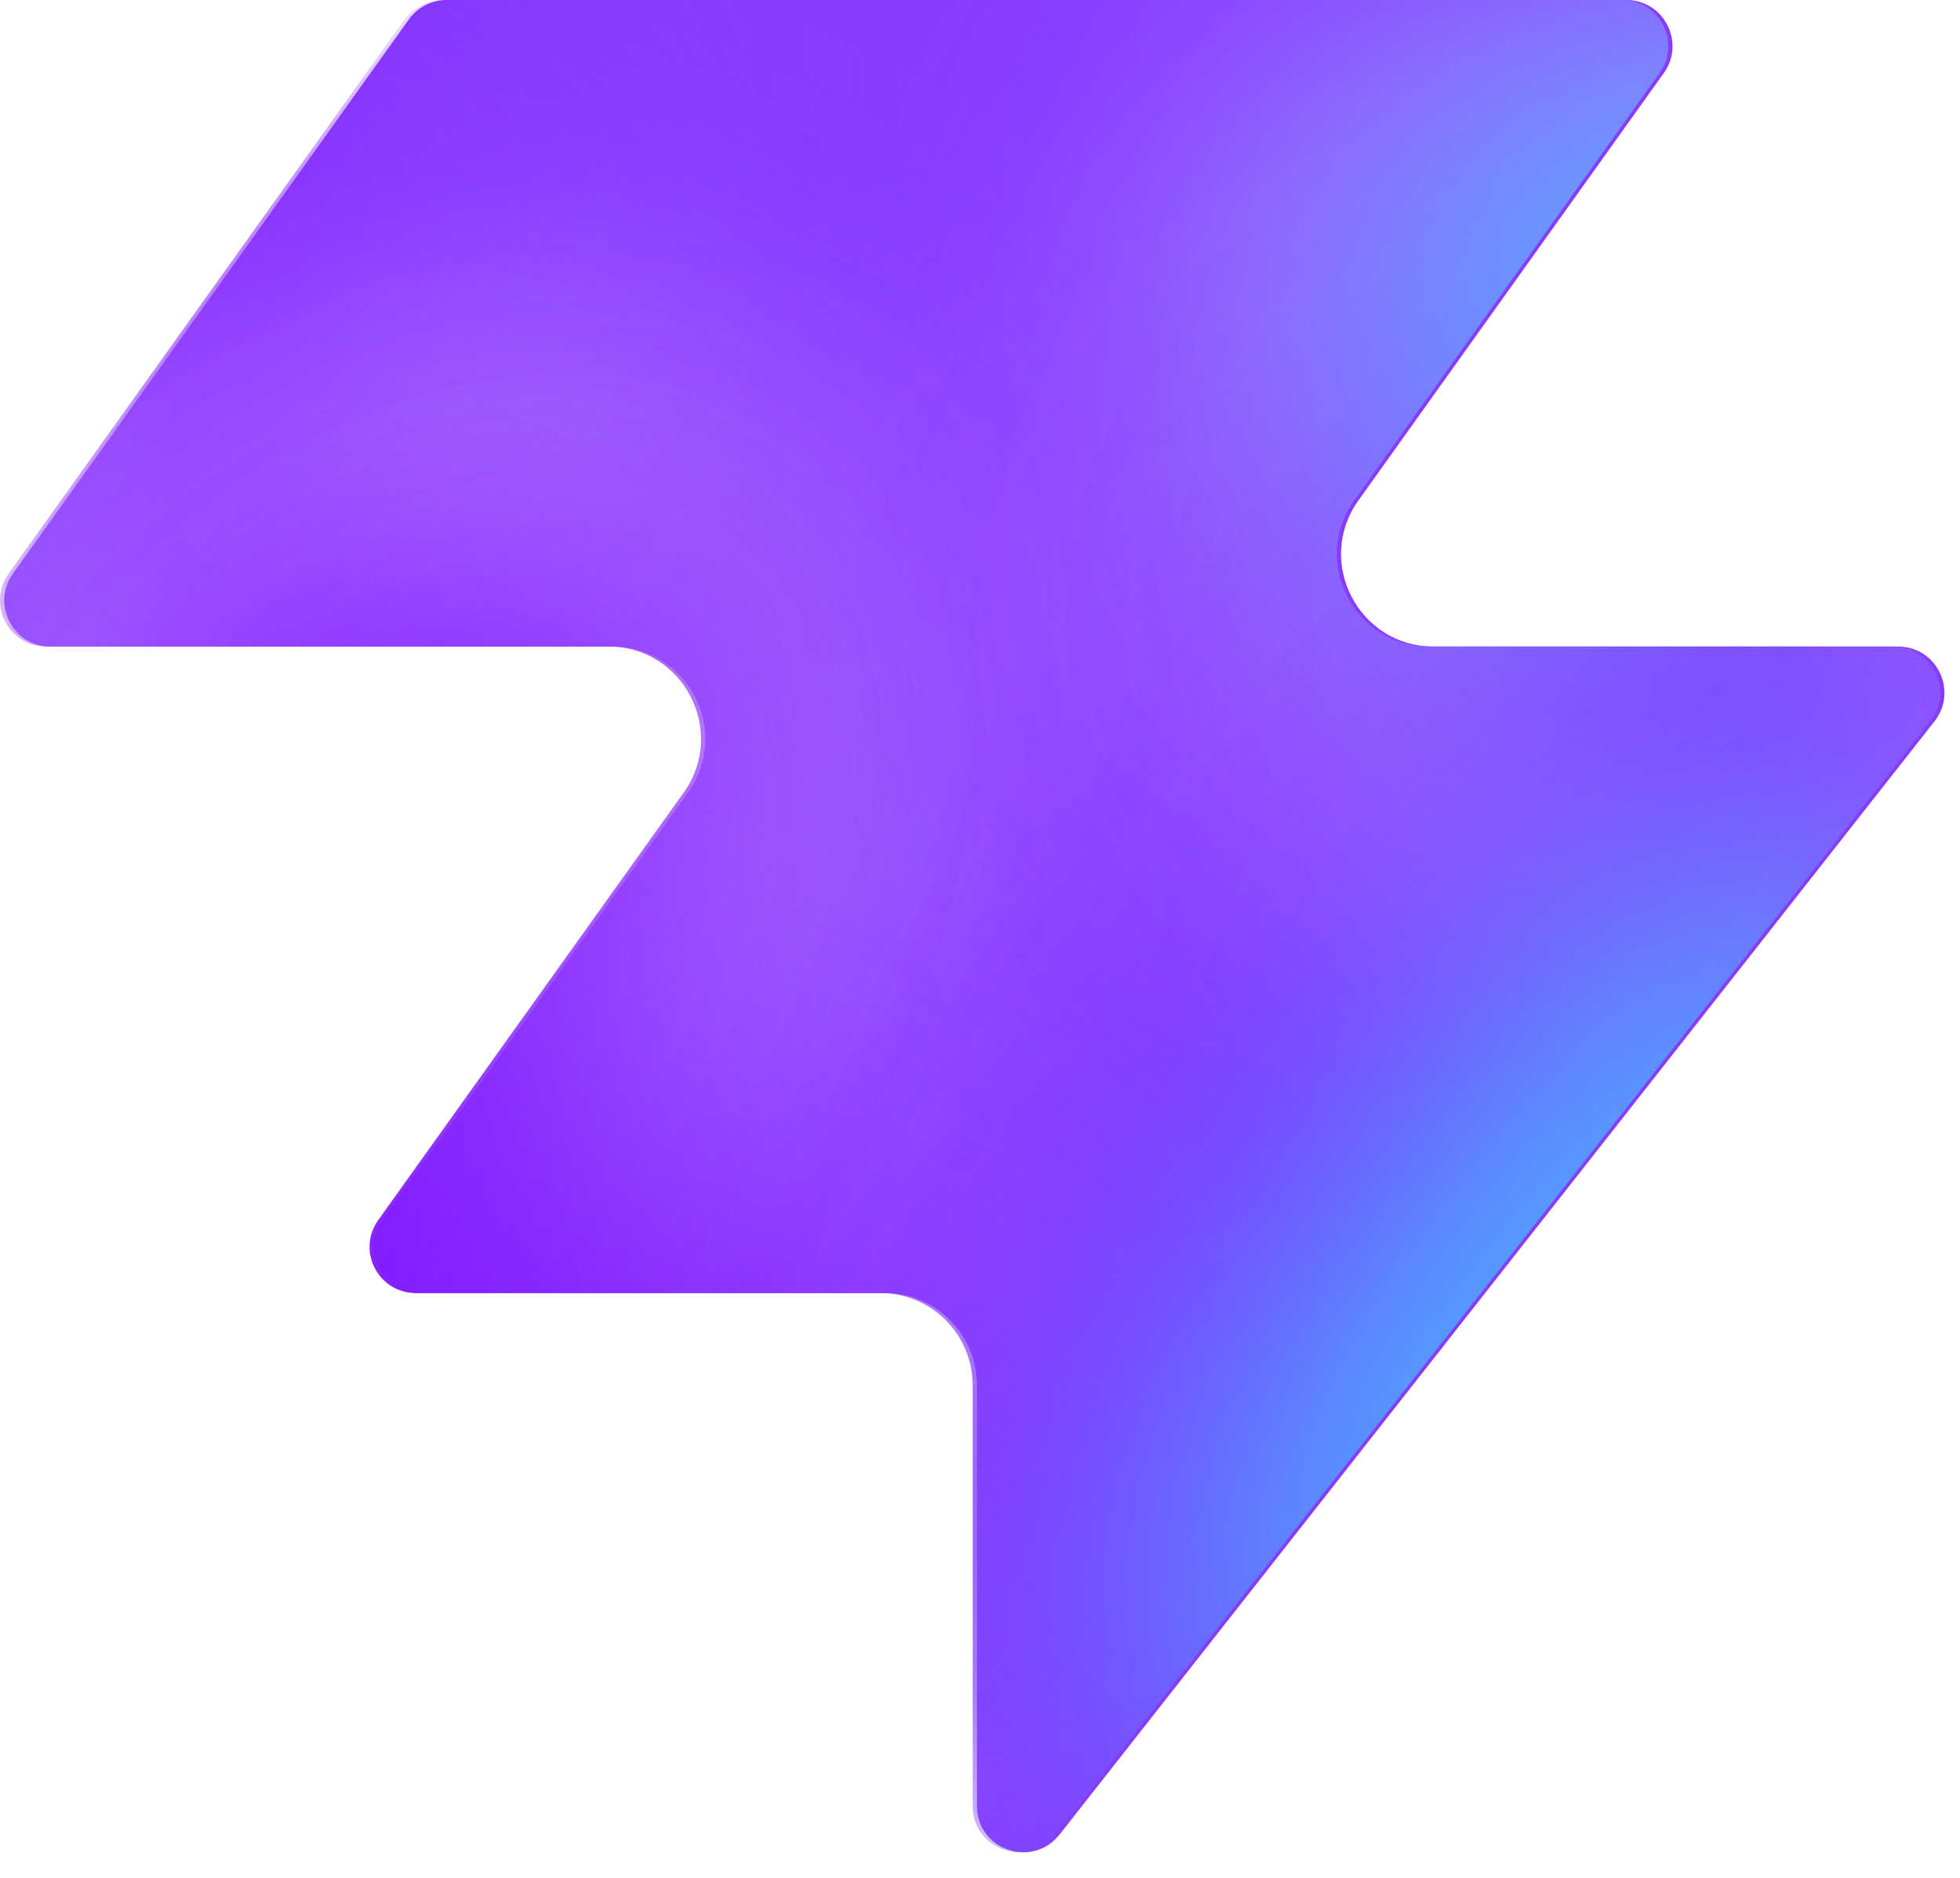
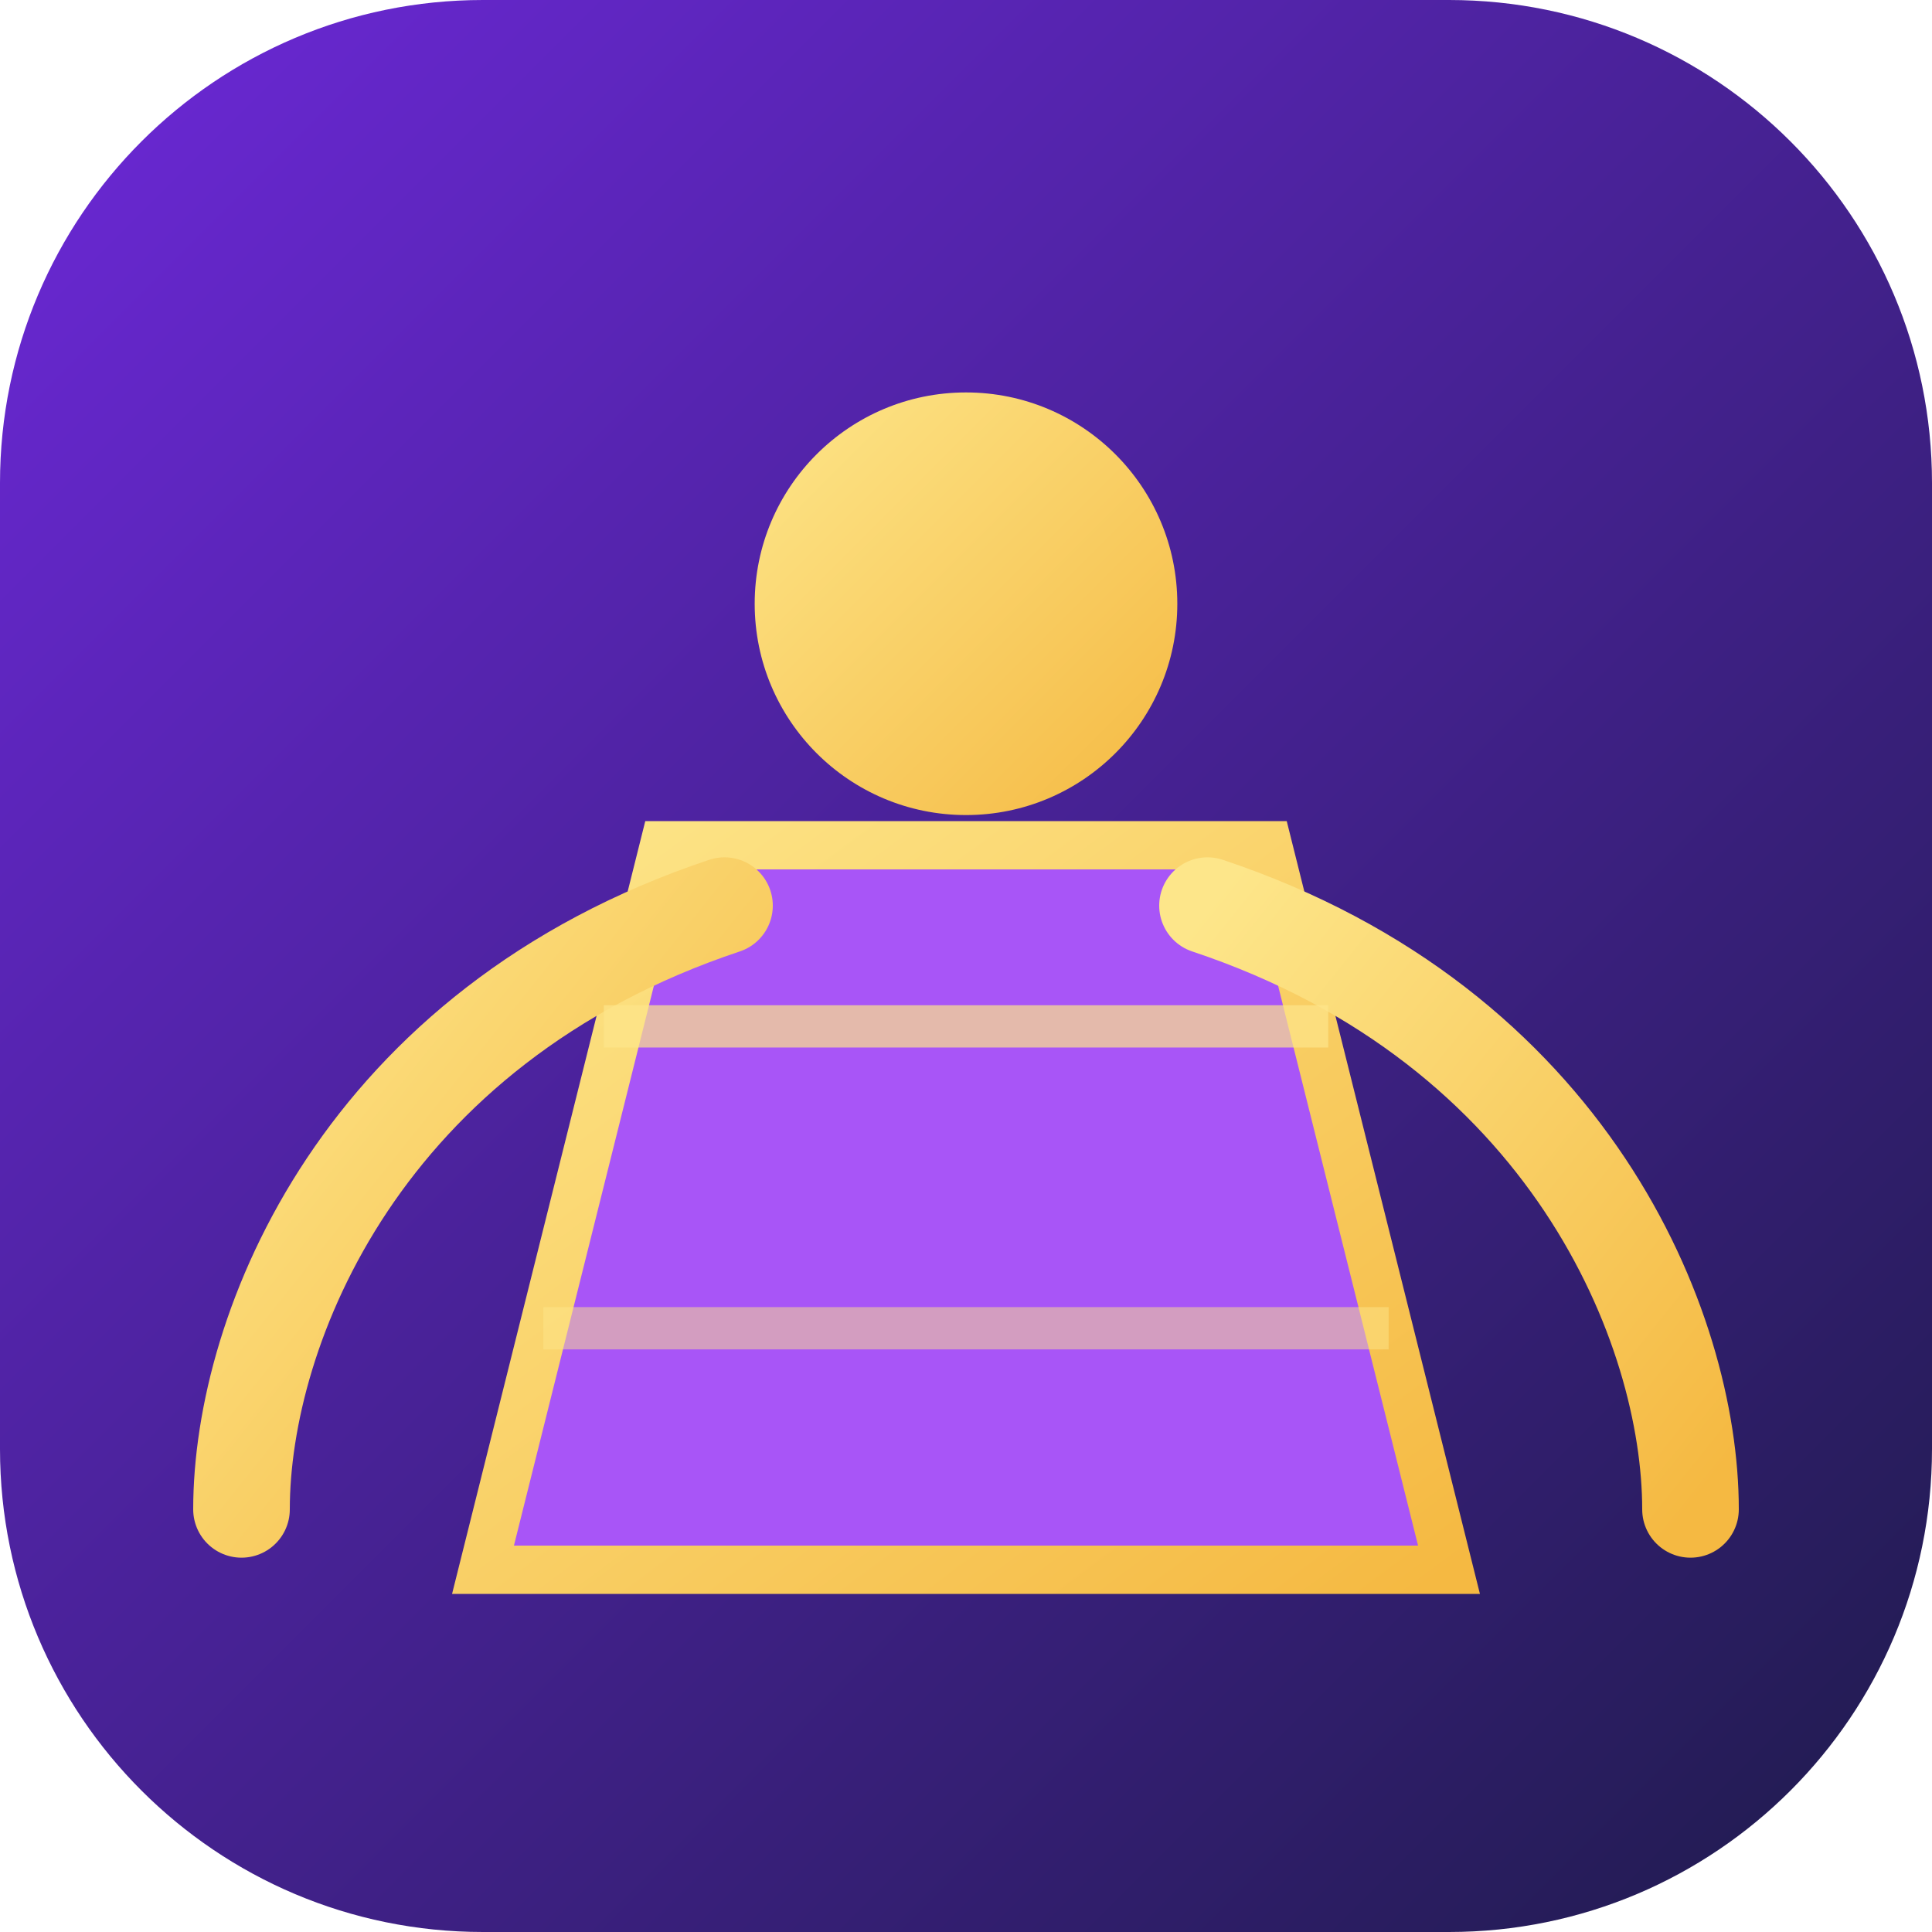
- <svg xmlns="http://www.w3.org/2000/svg" width="48" height="46" fill="none" viewBox="0 0 48 46">
-   <path fill="#863bff" d="M25.946 44.938c-.664.845-2.021.375-2.021-.698V33.937a2.26 2.26 0 0 0-2.262-2.262H10.287c-.92 0-1.456-1.04-.92-1.788l7.48-10.471c1.07-1.497 0-3.578-1.842-3.578H1.237c-.92 0-1.456-1.04-.92-1.788L10.013.474c.214-.297.556-.474.92-.474h28.894c.92 0 1.456 1.04.92 1.788l-7.48 10.471c-1.07 1.498 0 3.579 1.842 3.579h11.377c.943 0 1.473 1.088.89 1.83L25.947 44.94z" style="fill:#863bff;fill:color(display-p3 .525 .23 1);fill-opacity:1" />
-   <mask id="a" width="48" height="46" x="0" y="0" maskUnits="userSpaceOnUse" style="mask-type:alpha">
-     <path fill="#000" d="M25.842 44.938c-.664.844-2.021.375-2.021-.698V33.937a2.26 2.26 0 0 0-2.262-2.262H10.183c-.92 0-1.456-1.04-.92-1.788l7.48-10.471c1.07-1.498 0-3.579-1.842-3.579H1.133c-.92 0-1.456-1.04-.92-1.787L9.91.473c.214-.297.556-.474.92-.474h28.894c.92 0 1.456 1.04.92 1.788l-7.48 10.471c-1.07 1.498 0 3.578 1.842 3.578h11.377c.943 0 1.473 1.088.89 1.832L25.843 44.94z" style="fill:#000;fill-opacity:1" />
-   </mask>
-   <g mask="url(#a)">
-     <g filter="url(#b)">
-       <ellipse cx="5.508" cy="14.704" fill="#ede6ff" rx="5.508" ry="14.704" style="fill:#ede6ff;fill:color(display-p3 .927 .903 1);fill-opacity:1" transform="matrix(.00324 1 1 -.00324 -4.47 31.516)" />
-     </g>
-     <g filter="url(#c)">
-       <ellipse cx="10.399" cy="29.851" fill="#ede6ff" rx="10.399" ry="29.851" style="fill:#ede6ff;fill:color(display-p3 .927 .903 1);fill-opacity:1" transform="matrix(.00324 1 1 -.00324 -39.328 7.883)" />
-     </g>
-     <g filter="url(#d)">
-       <ellipse cx="5.508" cy="30.487" fill="#7e14ff" rx="5.508" ry="30.487" style="fill:#7e14ff;fill:color(display-p3 .492 .077 1);fill-opacity:1" transform="rotate(89.814 -25.913 -14.639)scale(1 -1)" />
-     </g>
-     <g filter="url(#e)">
-       <ellipse cx="5.508" cy="30.599" fill="#7e14ff" rx="5.508" ry="30.599" style="fill:#7e14ff;fill:color(display-p3 .492 .077 1);fill-opacity:1" transform="rotate(89.814 -32.644 -3.334)scale(1 -1)" />
-     </g>
-     <g filter="url(#f)">
-       <ellipse cx="5.508" cy="30.599" fill="#7e14ff" rx="5.508" ry="30.599" style="fill:#7e14ff;fill:color(display-p3 .492 .077 1);fill-opacity:1" transform="matrix(.00324 1 1 -.00324 -34.34 30.47)" />
-     </g>
-     <g filter="url(#g)">
-       <ellipse cx="14.072" cy="22.078" fill="#ede6ff" rx="14.072" ry="22.078" style="fill:#ede6ff;fill:color(display-p3 .927 .903 1);fill-opacity:1" transform="rotate(93.35 24.506 48.493)scale(-1 1)" />
-     </g>
-     <g filter="url(#h)">
-       <ellipse cx="3.47" cy="21.501" fill="#7e14ff" rx="3.47" ry="21.501" style="fill:#7e14ff;fill:color(display-p3 .492 .077 1);fill-opacity:1" transform="rotate(89.009 28.708 47.59)scale(-1 1)" />
-     </g>
-     <g filter="url(#i)">
-       <ellipse cx="3.47" cy="21.501" fill="#7e14ff" rx="3.47" ry="21.501" style="fill:#7e14ff;fill:color(display-p3 .492 .077 1);fill-opacity:1" transform="rotate(89.009 28.708 47.59)scale(-1 1)" />
-     </g>
-     <g filter="url(#j)">
-       <ellipse cx=".387" cy="8.972" fill="#7e14ff" rx="4.407" ry="29.108" style="fill:#7e14ff;fill:color(display-p3 .492 .077 1);fill-opacity:1" transform="rotate(39.51 .387 8.972)" />
-     </g>
-     <g filter="url(#k)">
-       <ellipse cx="47.523" cy="-6.092" fill="#7e14ff" rx="4.407" ry="29.108" style="fill:#7e14ff;fill:color(display-p3 .492 .077 1);fill-opacity:1" transform="rotate(37.892 47.523 -6.092)" />
-     </g>
-     <g filter="url(#l)">
-       <ellipse cx="41.412" cy="6.333" fill="#47bfff" rx="5.971" ry="9.665" style="fill:#47bfff;fill:color(display-p3 .28 .748 1);fill-opacity:1" transform="rotate(37.892 41.412 6.333)" />
-     </g>
-     <g filter="url(#m)">
-       <ellipse cx="-1.879" cy="38.332" fill="#7e14ff" rx="4.407" ry="29.108" style="fill:#7e14ff;fill:color(display-p3 .492 .077 1);fill-opacity:1" transform="rotate(37.892 -1.88 38.332)" />
-     </g>
-     <g filter="url(#n)">
-       <ellipse cx="-1.879" cy="38.332" fill="#7e14ff" rx="4.407" ry="29.108" style="fill:#7e14ff;fill:color(display-p3 .492 .077 1);fill-opacity:1" transform="rotate(37.892 -1.88 38.332)" />
-     </g>
-     <g filter="url(#o)">
-       <ellipse cx="35.651" cy="29.907" fill="#7e14ff" rx="4.407" ry="29.108" style="fill:#7e14ff;fill:color(display-p3 .492 .077 1);fill-opacity:1" transform="rotate(37.892 35.651 29.907)" />
-     </g>
-     <g filter="url(#p)">
-       <ellipse cx="38.418" cy="32.4" fill="#47bfff" rx="5.971" ry="15.297" style="fill:#47bfff;fill:color(display-p3 .28 .748 1);fill-opacity:1" transform="rotate(37.892 38.418 32.4)" />
-     </g>
+ <svg xmlns="http://www.w3.org/2000/svg" viewBox="0 0 64 64" width="64" height="64">
+   <defs>
+     <linearGradient id="fb-bg" x1="0" y1="0" x2="1" y2="1">
+       <stop offset="0" stop-color="#6d28d9" />
+       <stop offset="1" stop-color="#1e1b4b" />
+     </linearGradient>
+     <linearGradient id="fb-gold" x1="0" y1="0" x2="1" y2="1">
+       <stop offset="0" stop-color="#fde68a" />
+       <stop offset="1" stop-color="#f5b942" />
+     </linearGradient>
+   </defs>
+   <rect width="64" height="64" rx="16" fill="url(#fb-bg)" />
+   <circle cx="32" cy="20" r="7" fill="url(#fb-gold)" />
+   <path d="M22 28 h20 l6 24 h-32 z" fill="#a855f7" />
+   <path d="M22 28 h20 l6 24 h-32 z" fill="none" stroke="url(#fb-gold)" stroke-width="1.6" />
+   <g stroke="url(#fb-gold)" stroke-width="3.2" stroke-linecap="round" fill="none">
+     <path d="M24 30 C 12 34 8 44 8 50" />
+     <path d="M40 30 C 52 34 56 44 56 50" />
  </g>
-   <defs>
-     <filter id="b" width="60.045" height="41.654" x="-19.77" y="16.149" color-interpolation-filters="sRGB" filterUnits="userSpaceOnUse">
-       <feFlood flood-opacity="0" result="BackgroundImageFix" />
-       <feBlend in="SourceGraphic" in2="BackgroundImageFix" result="shape" />
-       <feGaussianBlur result="effect1_foregroundBlur_2002_17158" stdDeviation="7.659" />
-     </filter>
-     <filter id="c" width="90.34" height="51.437" x="-54.613" y="-7.533" color-interpolation-filters="sRGB" filterUnits="userSpaceOnUse">
-       <feFlood flood-opacity="0" result="BackgroundImageFix" />
-       <feBlend in="SourceGraphic" in2="BackgroundImageFix" result="shape" />
-       <feGaussianBlur result="effect1_foregroundBlur_2002_17158" stdDeviation="7.659" />
-     </filter>
-     <filter id="d" width="79.355" height="29.4" x="-49.64" y="2.03" color-interpolation-filters="sRGB" filterUnits="userSpaceOnUse">
-       <feFlood flood-opacity="0" result="BackgroundImageFix" />
-       <feBlend in="SourceGraphic" in2="BackgroundImageFix" result="shape" />
-       <feGaussianBlur result="effect1_foregroundBlur_2002_17158" stdDeviation="4.596" />
-     </filter>
-     <filter id="e" width="79.579" height="29.4" x="-45.045" y="20.029" color-interpolation-filters="sRGB" filterUnits="userSpaceOnUse">
-       <feFlood flood-opacity="0" result="BackgroundImageFix" />
-       <feBlend in="SourceGraphic" in2="BackgroundImageFix" result="shape" />
-       <feGaussianBlur result="effect1_foregroundBlur_2002_17158" stdDeviation="4.596" />
-     </filter>
-     <filter id="f" width="79.579" height="29.4" x="-43.513" y="21.178" color-interpolation-filters="sRGB" filterUnits="userSpaceOnUse">
-       <feFlood flood-opacity="0" result="BackgroundImageFix" />
-       <feBlend in="SourceGraphic" in2="BackgroundImageFix" result="shape" />
-       <feGaussianBlur result="effect1_foregroundBlur_2002_17158" stdDeviation="4.596" />
-     </filter>
-     <filter id="g" width="74.749" height="58.852" x="15.756" y="-17.901" color-interpolation-filters="sRGB" filterUnits="userSpaceOnUse">
-       <feFlood flood-opacity="0" result="BackgroundImageFix" />
-       <feBlend in="SourceGraphic" in2="BackgroundImageFix" result="shape" />
-       <feGaussianBlur result="effect1_foregroundBlur_2002_17158" stdDeviation="7.659" />
-     </filter>
-     <filter id="h" width="61.377" height="25.362" x="23.548" y="2.284" color-interpolation-filters="sRGB" filterUnits="userSpaceOnUse">
-       <feFlood flood-opacity="0" result="BackgroundImageFix" />
-       <feBlend in="SourceGraphic" in2="BackgroundImageFix" result="shape" />
-       <feGaussianBlur result="effect1_foregroundBlur_2002_17158" stdDeviation="4.596" />
-     </filter>
-     <filter id="i" width="61.377" height="25.362" x="23.548" y="2.284" color-interpolation-filters="sRGB" filterUnits="userSpaceOnUse">
-       <feFlood flood-opacity="0" result="BackgroundImageFix" />
-       <feBlend in="SourceGraphic" in2="BackgroundImageFix" result="shape" />
-       <feGaussianBlur result="effect1_foregroundBlur_2002_17158" stdDeviation="4.596" />
-     </filter>
-     <filter id="j" width="56.045" height="63.649" x="-27.636" y="-22.853" color-interpolation-filters="sRGB" filterUnits="userSpaceOnUse">
-       <feFlood flood-opacity="0" result="BackgroundImageFix" />
-       <feBlend in="SourceGraphic" in2="BackgroundImageFix" result="shape" />
-       <feGaussianBlur result="effect1_foregroundBlur_2002_17158" stdDeviation="4.596" />
-     </filter>
-     <filter id="k" width="54.814" height="64.646" x="20.116" y="-38.415" color-interpolation-filters="sRGB" filterUnits="userSpaceOnUse">
-       <feFlood flood-opacity="0" result="BackgroundImageFix" />
-       <feBlend in="SourceGraphic" in2="BackgroundImageFix" result="shape" />
-       <feGaussianBlur result="effect1_foregroundBlur_2002_17158" stdDeviation="4.596" />
-     </filter>
-     <filter id="l" width="33.541" height="35.313" x="24.641" y="-11.323" color-interpolation-filters="sRGB" filterUnits="userSpaceOnUse">
-       <feFlood flood-opacity="0" result="BackgroundImageFix" />
-       <feBlend in="SourceGraphic" in2="BackgroundImageFix" result="shape" />
-       <feGaussianBlur result="effect1_foregroundBlur_2002_17158" stdDeviation="4.596" />
-     </filter>
-     <filter id="m" width="54.814" height="64.646" x="-29.286" y="6.009" color-interpolation-filters="sRGB" filterUnits="userSpaceOnUse">
-       <feFlood flood-opacity="0" result="BackgroundImageFix" />
-       <feBlend in="SourceGraphic" in2="BackgroundImageFix" result="shape" />
-       <feGaussianBlur result="effect1_foregroundBlur_2002_17158" stdDeviation="4.596" />
-     </filter>
-     <filter id="n" width="54.814" height="64.646" x="-29.286" y="6.009" color-interpolation-filters="sRGB" filterUnits="userSpaceOnUse">
-       <feFlood flood-opacity="0" result="BackgroundImageFix" />
-       <feBlend in="SourceGraphic" in2="BackgroundImageFix" result="shape" />
-       <feGaussianBlur result="effect1_foregroundBlur_2002_17158" stdDeviation="4.596" />
-     </filter>
-     <filter id="o" width="54.814" height="64.646" x="8.244" y="-2.416" color-interpolation-filters="sRGB" filterUnits="userSpaceOnUse">
-       <feFlood flood-opacity="0" result="BackgroundImageFix" />
-       <feBlend in="SourceGraphic" in2="BackgroundImageFix" result="shape" />
-       <feGaussianBlur result="effect1_foregroundBlur_2002_17158" stdDeviation="4.596" />
-     </filter>
-     <filter id="p" width="39.409" height="43.623" x="18.713" y="10.588" color-interpolation-filters="sRGB" filterUnits="userSpaceOnUse">
-       <feFlood flood-opacity="0" result="BackgroundImageFix" />
-       <feBlend in="SourceGraphic" in2="BackgroundImageFix" result="shape" />
-       <feGaussianBlur result="effect1_foregroundBlur_2002_17158" stdDeviation="4.596" />
-     </filter>
-   </defs>
+   <path d="M20 34 h24" stroke="#fde68a" stroke-width="1.4" opacity="0.7" />
+   <path d="M18 44 h28" stroke="#fde68a" stroke-width="1.4" opacity="0.5" />
</svg>
